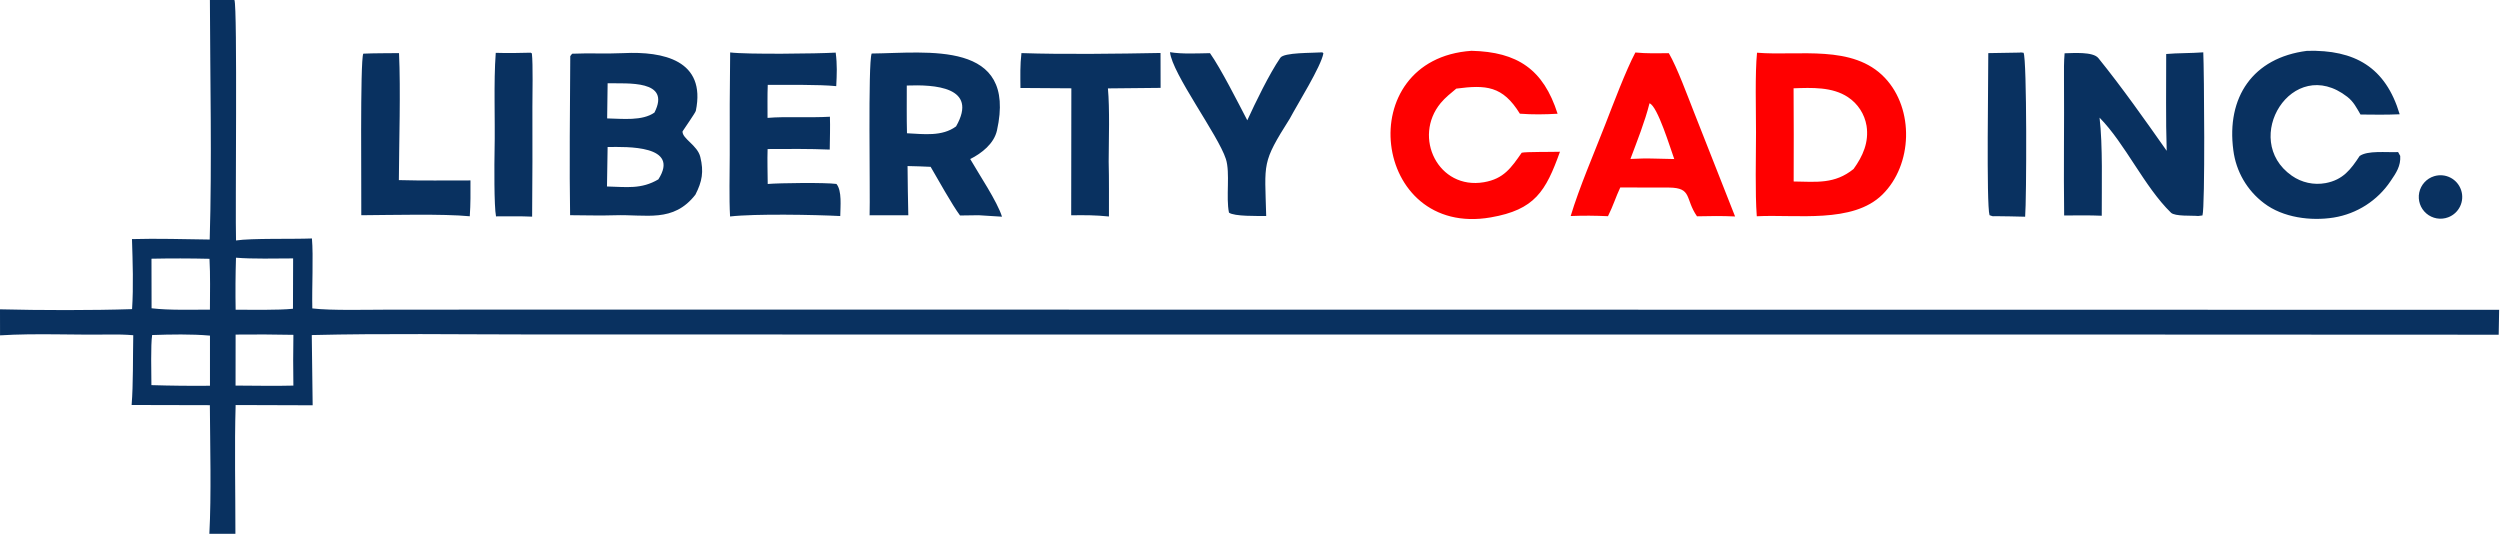
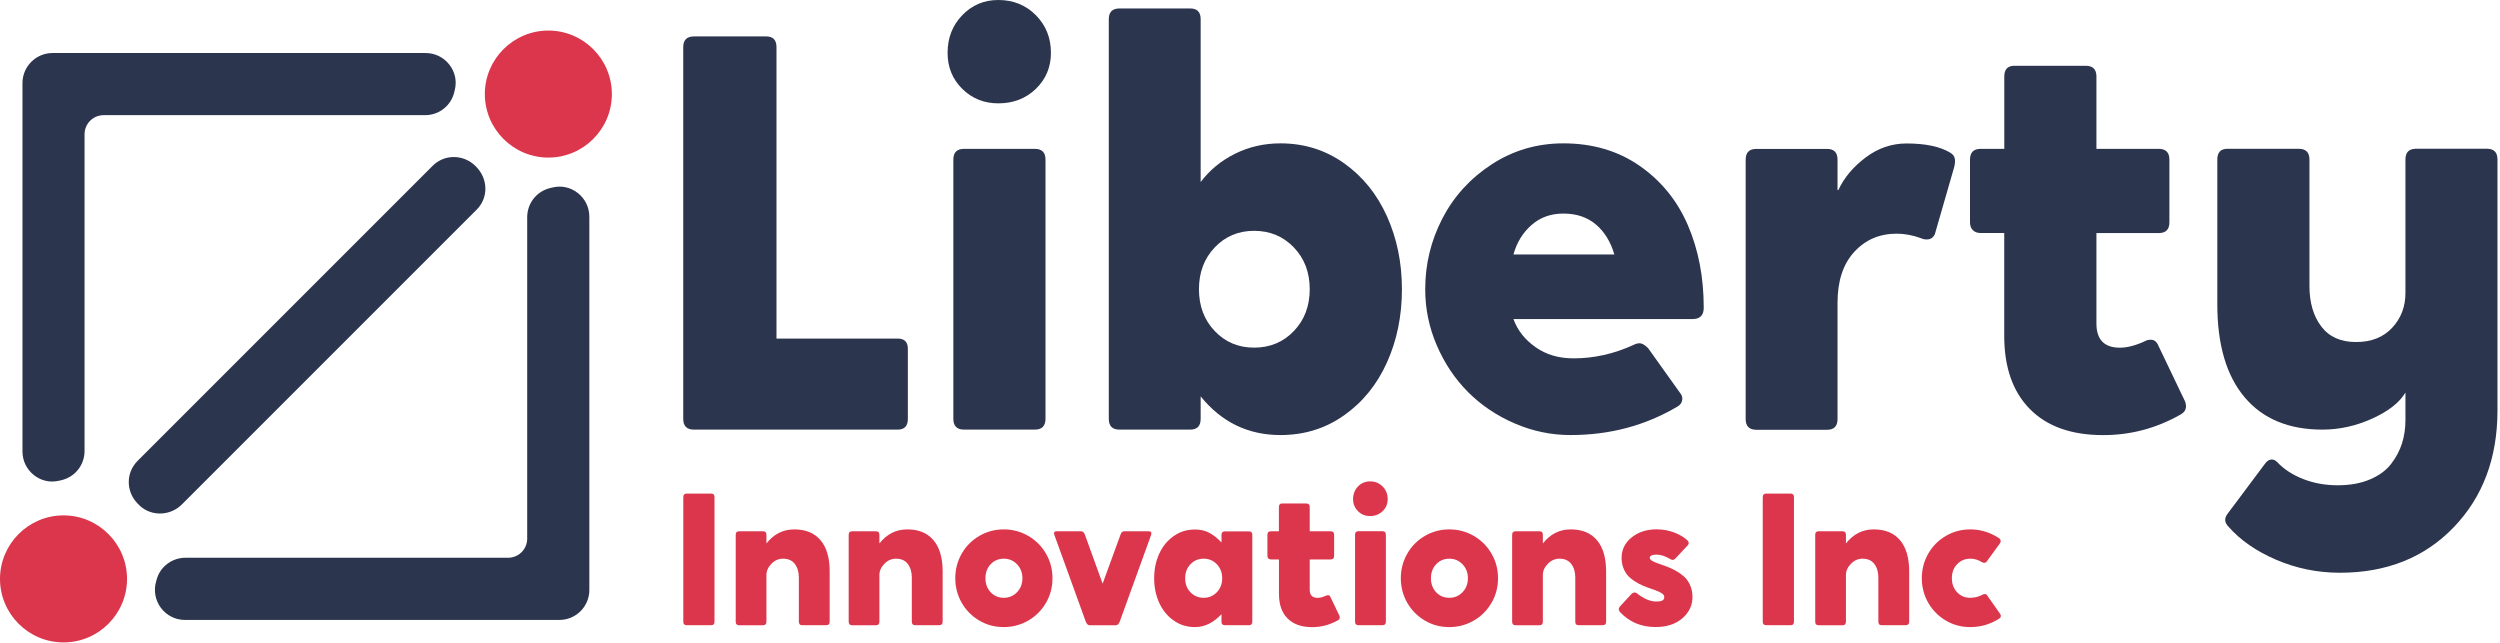
- <svg xmlns="http://www.w3.org/2000/svg" width="250" height="54" viewBox="0 0 250 54" fill="none">
-   <path d="M23.444 0.003C23.755 0.782 23.516 21.394 23.602 24.046C25.14 23.811 29.255 23.926 31.193 23.846C31.349 25.592 31.18 28.826 31.232 30.842C33.082 31.066 36.741 30.968 38.719 30.967L51.777 30.96L96.428 30.962L249.914 30.98L249.87 33.472L206.175 33.452H90.838L53.005 33.446C45.842 33.444 38.303 33.331 31.177 33.506L31.266 40.528L23.564 40.503C23.441 44.596 23.545 49.244 23.541 53.382L20.936 53.377C21.142 49.508 21.009 44.462 20.986 40.517L13.162 40.499C13.332 38.414 13.28 35.684 13.326 33.522C12.566 33.457 11.693 33.438 10.924 33.451C7.321 33.511 3.593 33.312 0.004 33.536L0 30.932C3.939 31.033 9.303 31.043 13.207 30.913C13.356 28.694 13.268 26.131 13.198 23.909C15.664 23.835 18.494 23.923 20.97 23.954C21.199 16.339 21.012 7.694 20.99 0L23.444 0.003ZM20.997 33.562C19.17 33.398 17.061 33.44 15.214 33.504C15.062 34.484 15.136 37.372 15.141 38.513C17.092 38.573 19.045 38.594 20.997 38.575V33.562ZM23.561 33.458L23.555 38.558C25.413 38.561 27.499 38.612 29.338 38.559C29.31 36.867 29.311 35.175 29.34 33.484C27.414 33.444 25.488 33.435 23.561 33.458ZM23.599 25.77C23.546 27.504 23.534 29.239 23.564 30.974C25.127 30.97 27.835 31.03 29.297 30.875L29.312 25.841C27.6 25.845 25.246 25.909 23.599 25.77ZM20.949 25.88C19.016 25.834 17.081 25.831 15.148 25.871L15.158 30.829C16.999 31.042 19.111 30.957 20.992 30.967C20.998 29.312 21.04 27.522 20.949 25.88ZM230.709 5.084C235.455 4.961 238.558 6.7 239.968 11.428C238.625 11.484 237.391 11.47 236.051 11.452C235.647 10.765 235.366 10.177 234.729 9.681C229.234 5.408 224.012 13.951 229.178 17.569C230.161 18.261 231.383 18.527 232.565 18.309C234.304 17.981 235.079 16.944 235.963 15.6C236.773 15.031 238.579 15.256 239.811 15.208L240.023 15.594C240.084 16.596 239.625 17.28 239.057 18.11C237.751 20.058 235.695 21.377 233.381 21.754C231.082 22.121 228.3 21.767 226.404 20.321C224.706 19.044 223.597 17.132 223.333 15.023C222.629 9.732 225.275 5.771 230.709 5.084ZM243.415 17.62C244.539 17.277 245.731 17.887 246.107 18.999C246.485 20.111 245.911 21.321 244.812 21.732C244.07 22.01 243.235 21.862 242.634 21.346C242.034 20.83 241.762 20.027 241.924 19.252C242.087 18.477 242.658 17.852 243.415 17.62ZM201.963 5.259C202.081 5.229 202.221 5.262 202.355 5.276C202.703 5.859 202.657 20.062 202.514 21.672C201.544 21.637 200.54 21.634 199.565 21.617C199.179 21.628 199.314 21.646 198.953 21.519C198.622 20.454 198.844 7.31 198.829 5.312L201.963 5.259ZM87.165 5.352C92.775 5.296 101.721 3.964 99.696 13.046C99.402 14.365 98.169 15.331 97.022 15.904C97.869 17.386 99.739 20.167 100.199 21.67L97.865 21.523L96.004 21.549C95.224 20.507 93.769 17.89 93.064 16.683C92.317 16.637 91.508 16.628 90.755 16.605C90.769 18.245 90.793 19.885 90.831 21.524L86.96 21.53C87.033 19.269 86.786 6.36 87.165 5.352ZM53.188 5.342C53.31 6.389 53.239 9.507 53.24 10.692C53.253 14.35 53.243 18.008 53.213 21.665C52.046 21.611 50.778 21.636 49.602 21.637C49.4 20.663 49.43 16.293 49.458 15.021C49.525 11.964 49.352 8.285 49.575 5.284C50.786 5.319 51.851 5.303 53.063 5.269L53.188 5.342ZM116.06 8.787L110.792 8.84C110.981 10.912 110.879 14.007 110.867 16.161C110.916 17.939 110.888 19.861 110.895 21.649C109.492 21.507 108.539 21.513 107.119 21.528L107.135 8.831L102.045 8.797C102.034 7.59 102.002 6.515 102.144 5.309C106.301 5.454 111.881 5.375 116.053 5.297L116.06 8.787ZM73.016 5.243C74.649 5.453 81.765 5.369 83.569 5.261C83.726 6.45 83.685 7.426 83.624 8.615C81.862 8.437 78.629 8.499 76.775 8.486C76.732 9.536 76.756 10.727 76.754 11.789C78.579 11.632 80.973 11.792 82.992 11.673C83.026 12.725 82.987 13.895 82.974 14.958C80.933 14.873 78.802 14.892 76.76 14.904C76.724 16.025 76.761 17.267 76.772 18.398C77.951 18.295 82.536 18.242 83.644 18.394C84.212 19.072 84.036 20.653 84.026 21.604C81.477 21.474 75.496 21.36 73.007 21.648C72.901 19.845 72.973 17.319 72.974 15.472C72.959 12.062 72.973 8.652 73.016 5.243ZM39.902 5.311C40.074 9.071 39.908 14.167 39.886 18.011C42.205 18.079 44.713 18.038 47.047 18.043C47.051 19.263 47.065 20.406 46.977 21.627C44.34 21.368 38.933 21.507 36.129 21.523C36.154 19.598 35.998 6.063 36.328 5.366C37.461 5.315 38.755 5.327 39.902 5.311ZM117.001 5.217C118.178 5.421 119.772 5.335 120.999 5.316C122.09 6.858 123.815 10.279 124.729 12.03C125.544 10.251 126.919 7.406 128.034 5.778C128.41 5.228 131.249 5.31 132.234 5.234L132.34 5.332C132.105 6.656 129.778 10.361 128.981 11.86C126.149 16.345 126.483 16.203 126.62 21.602C125.81 21.59 123.416 21.658 122.897 21.261C122.579 19.719 123.032 17.284 122.588 15.898C121.819 13.506 117.203 7.345 117.001 5.217ZM220.328 5.234C220.413 7.053 220.522 20.601 220.247 21.544L219.812 21.6C219.216 21.536 217.498 21.658 217.099 21.27C214.434 18.678 212.523 14.371 209.956 11.766C210.287 14.553 210.163 18.636 210.175 21.574C208.956 21.517 207.643 21.544 206.415 21.548C206.355 16.992 206.431 12.423 206.399 7.866C206.393 7.019 206.386 6.173 206.46 5.328C207.315 5.315 209.299 5.143 209.838 5.812C212.192 8.724 214.523 12.029 216.67 15.082C216.566 11.962 216.627 8.542 216.619 5.4C217.739 5.299 219.1 5.327 220.328 5.234ZM62.362 5.312C66.311 5.122 70.63 6.013 69.583 11.084C69.543 11.271 68.434 12.851 68.254 13.139C68.208 13.864 69.746 14.52 70.031 15.695C70.391 17.177 70.217 18.145 69.537 19.472C67.321 22.308 64.619 21.417 61.441 21.527C59.988 21.578 58.467 21.522 57.01 21.52C56.931 17.242 56.995 10.159 57.027 5.61C57.089 5.531 57.151 5.451 57.213 5.372C58.856 5.296 60.669 5.393 62.362 5.312ZM60.762 14.703L60.698 18.648C62.656 18.695 64.133 18.945 65.836 17.936C68.04 14.5 62.673 14.681 60.762 14.703ZM95.607 12.64C97.882 8.654 93.393 8.453 90.678 8.553C90.681 10.122 90.658 11.764 90.698 13.326C92.375 13.409 94.216 13.67 95.607 12.64ZM60.715 11.841C62.235 11.872 64.228 12.115 65.444 11.257C67.135 7.948 62.721 8.375 60.763 8.326L60.715 11.841Z" fill="#093160" />
-   <path d="M147.153 5.081C151.748 5.191 154.344 6.936 155.759 11.374C154.501 11.448 153.244 11.466 151.987 11.369C150.269 8.574 148.592 8.473 145.628 8.862C145.09 9.311 144.516 9.763 144.068 10.306C141.25 13.715 143.826 19.007 148.399 18.221C150.373 17.882 151.118 16.784 152.171 15.272C152.555 15.17 155.277 15.204 155.996 15.175C154.573 19.147 153.478 20.974 149.077 21.739C137.181 23.807 135.05 5.908 147.153 5.081ZM163.537 5.249C164.651 5.36 165.765 5.328 166.884 5.319C167.724 6.761 168.764 9.617 169.412 11.251L173.508 21.646C172.167 21.585 171.044 21.598 169.699 21.631C168.478 19.86 169.248 18.779 166.896 18.756L162.027 18.747C161.578 19.7 161.329 20.552 160.799 21.619C159.444 21.562 158.423 21.548 157.068 21.603C157.917 18.779 159.43 15.265 160.516 12.475C161.271 10.535 162.604 6.993 163.537 5.249ZM175.703 5.271C179.878 5.62 185.294 4.404 188.493 7.79C191.442 10.91 191.263 16.491 188.234 19.463C185.271 22.381 179.639 21.42 175.678 21.626C175.501 19.286 175.602 15.664 175.601 13.252C175.601 11.079 175.495 7.318 175.703 5.271ZM184.796 9.715C183.23 8.672 181.172 8.767 179.358 8.83C179.377 11.936 179.381 15.043 179.366 18.149C181.674 18.183 183.467 18.425 185.356 16.9C186.289 15.612 186.908 14.215 186.655 12.58C186.461 11.407 185.787 10.369 184.796 9.715ZM164.95 10.33C164.505 12.123 163.699 14.142 163.043 15.896C163.906 15.854 164.556 15.83 165.423 15.858L167.425 15.904C167.043 14.865 165.756 10.592 164.95 10.33Z" fill="#FF0000" />
+ <svg xmlns="http://www.w3.org/2000/svg" width="455" height="117" viewBox="0 0 455 117" fill="none">
+   <path d="M129.42 113.79H125.01C124.58 113.79 124.36 113.57 124.36 113.14V90.48C124.36 90.05 124.58 89.83 125.01 89.83H129.42C129.83 89.83 130.04 90.05 130.04 90.48V113.14C130.04 113.58 129.83 113.79 129.42 113.79Z" fill="#DB364C" />
+   <path d="M150.35 113.79H146.01C145.6 113.79 145.39 113.57 145.39 113.14V105.1C145.39 104.09 145.14 103.26 144.65 102.63C144.16 101.99 143.45 101.68 142.51 101.68C141.71 101.68 141 101.99 140.4 102.61C139.79 103.23 139.49 103.91 139.49 104.66V113.15C139.49 113.58 139.28 113.8 138.86 113.8H134.55C134.12 113.8 133.9 113.58 133.9 113.15V97.34C133.9 96.9 134.12 96.69 134.55 96.69H138.86C139.28 96.69 139.49 96.91 139.49 97.34V98.91C140.83 97.2 142.52 96.35 144.57 96.35C146.63 96.35 148.22 97 149.33 98.31C150.44 99.62 151 101.51 151 103.97V113.14C151.01 113.58 150.79 113.79 150.35 113.79Z" fill="#DB364C" />
+   <path d="M170.91 113.79H166.57C166.16 113.79 165.95 113.57 165.95 113.14V105.1C165.95 104.09 165.7 103.26 165.21 102.63C164.72 101.99 164.01 101.68 163.07 101.68C162.27 101.68 161.56 101.99 160.96 102.61C160.35 103.23 160.05 103.91 160.05 104.66V113.15C160.05 113.58 159.84 113.8 159.42 113.8H155.11C154.68 113.8 154.46 113.58 154.46 113.15V97.34C154.46 96.9 154.68 96.69 155.11 96.69H159.42C159.84 96.69 160.05 96.91 160.05 97.34V98.91C161.39 97.2 163.08 96.35 165.13 96.35C167.19 96.35 168.78 97 169.89 98.31C171 99.62 171.56 101.51 171.56 103.97V113.14C171.56 113.58 171.34 113.79 170.91 113.79Z" fill="#DB364C" />
+   <path d="M175.03 109.71C174.25 108.34 173.86 106.85 173.86 105.24C173.86 103.63 174.25 102.13 175.03 100.77C175.81 99.4 176.88 98.33 178.23 97.54C179.58 96.75 181.07 96.35 182.68 96.35C184.29 96.35 185.78 96.74 187.15 97.54C188.51 98.33 189.59 99.41 190.37 100.77C191.16 102.13 191.55 103.62 191.55 105.24C191.55 106.86 191.16 108.35 190.37 109.71C189.58 111.07 188.51 112.15 187.15 112.94C185.78 113.73 184.29 114.13 182.68 114.13C181.06 114.13 179.58 113.74 178.23 112.94C176.88 112.14 175.81 111.07 175.03 109.71ZM180.3 102.69C179.67 103.36 179.35 104.21 179.35 105.24C179.35 106.27 179.67 107.12 180.3 107.79C180.93 108.46 181.73 108.8 182.69 108.8C183.65 108.8 184.45 108.46 185.1 107.78C185.75 107.1 186.08 106.25 186.08 105.24C186.08 104.23 185.75 103.38 185.1 102.7C184.45 102.02 183.64 101.68 182.69 101.68C181.74 101.68 180.93 102.02 180.3 102.69Z" fill="#DB364C" />
+   <path d="M197.46 97.34L200.68 106.23L203.92 97.34C204.05 96.9 204.28 96.69 204.61 96.69H209.09C209.28 96.69 209.41 96.75 209.49 96.87C209.57 96.99 209.57 97.15 209.51 97.34L203.8 113.11C203.63 113.57 203.39 113.8 203.08 113.8H198.32C198.01 113.8 197.77 113.57 197.6 113.11L191.89 97.34C191.81 97.15 191.81 96.99 191.88 96.87C191.95 96.75 192.08 96.69 192.27 96.69H196.75C197.06 96.68 197.3 96.9 197.46 97.34Z" fill="#DB364C" />
+   <path d="M227.3 113.79H222.96C222.53 113.79 222.31 113.57 222.31 113.14V111.77C220.86 113.34 219.25 114.13 217.48 114.13C216.02 114.13 214.72 113.73 213.59 112.92C212.45 112.11 211.58 111.04 210.97 109.7C210.36 108.36 210.06 106.87 210.06 105.25C210.06 103.63 210.36 102.14 210.97 100.8C211.58 99.46 212.45 98.38 213.59 97.58C214.73 96.77 216.02 96.37 217.48 96.37C218.49 96.37 219.38 96.58 220.13 96.99C220.88 97.4 221.61 97.98 222.31 98.73V97.36C222.31 96.92 222.53 96.71 222.96 96.71H227.3C227.71 96.71 227.92 96.93 227.92 97.36V113.17C227.92 113.58 227.71 113.79 227.3 113.79ZM216.66 102.69C216.02 103.36 215.7 104.21 215.7 105.24C215.7 106.27 216.02 107.12 216.66 107.79C217.3 108.46 218.1 108.8 219.06 108.8C220.02 108.8 220.82 108.46 221.47 107.78C222.12 107.1 222.44 106.25 222.44 105.24C222.44 104.23 222.12 103.38 221.47 102.7C220.82 102.02 220.02 101.68 219.06 101.68C218.1 101.68 217.3 102.02 216.66 102.69Z" fill="#DB364C" />
+   <path d="M242.1 108.57L243.79 112.1C243.91 112.46 243.82 112.72 243.51 112.89C242.04 113.72 240.47 114.14 238.8 114.14C236.87 114.14 235.39 113.61 234.34 112.56C233.29 111.51 232.77 110.02 232.77 108.09V101.82H231.33C231.13 101.82 230.97 101.76 230.85 101.65C230.73 101.53 230.67 101.37 230.67 101.17V97.34C230.67 96.9 230.89 96.69 231.32 96.69H232.76V92.28C232.76 91.84 232.97 91.63 233.38 91.63H237.72C238.15 91.63 238.37 91.85 238.37 92.28V96.69H242.16C242.59 96.69 242.81 96.91 242.81 97.34V101.17C242.81 101.6 242.59 101.82 242.16 101.82H238.37V107.34C238.37 108.32 238.85 108.81 239.81 108.81C240.28 108.81 240.82 108.66 241.45 108.36C241.52 108.34 241.6 108.33 241.7 108.33C241.87 108.31 242 108.4 242.1 108.57Z" fill="#DB364C" />
+   <path d="M246.26 90.84C246.26 89.93 246.56 89.16 247.15 88.54C247.75 87.92 248.48 87.61 249.35 87.61C250.26 87.61 251.03 87.92 251.64 88.54C252.25 89.16 252.56 89.92 252.56 90.84C252.56 91.71 252.25 92.44 251.64 93.03C251.03 93.62 250.26 93.92 249.35 93.92C248.48 93.92 247.75 93.63 247.15 93.03C246.56 92.43 246.26 91.71 246.26 90.84ZM251.58 113.79H247.27C246.84 113.79 246.62 113.57 246.62 113.14V97.33C246.62 96.89 246.84 96.68 247.27 96.68H251.58C252.01 96.68 252.23 96.9 252.23 97.33V113.14C252.23 113.58 252.01 113.79 251.58 113.79Z" fill="#DB364C" />
+   <path d="M256.12 109.71C255.34 108.34 254.95 106.85 254.95 105.24C254.95 103.63 255.34 102.13 256.12 100.77C256.9 99.4 257.97 98.33 259.32 97.54C260.67 96.75 262.16 96.35 263.77 96.35C265.38 96.35 266.87 96.74 268.24 97.54C269.6 98.33 270.68 99.41 271.46 100.77C272.25 102.13 272.64 103.62 272.64 105.24C272.64 106.86 272.25 108.35 271.46 109.71C270.67 111.07 269.6 112.15 268.24 112.94C266.87 113.73 265.38 114.13 263.77 114.13C262.15 114.13 260.67 113.74 259.32 112.94C257.97 112.14 256.9 111.07 256.12 109.71ZM261.38 102.69C260.75 103.36 260.43 104.21 260.43 105.24C260.43 106.27 260.75 107.12 261.38 107.79C262.01 108.46 262.81 108.8 263.77 108.8C264.73 108.8 265.53 108.46 266.18 107.78C266.83 107.1 267.16 106.25 267.16 105.24C267.16 104.23 266.83 103.38 266.18 102.7C265.53 102.02 264.72 101.68 263.77 101.68C262.82 101.68 262.02 102.02 261.38 102.69Z" fill="#DB364C" />
+   <path d="M291.66 113.79H287.32C286.91 113.79 286.7 113.57 286.7 113.14V105.1C286.7 104.09 286.45 103.26 285.96 102.63C285.47 101.99 284.76 101.68 283.82 101.68C283.02 101.68 282.31 101.99 281.71 102.61C281.1 103.23 280.8 103.91 280.8 104.66V113.15C280.8 113.58 280.59 113.8 280.17 113.8H275.86C275.43 113.8 275.21 113.58 275.21 113.15V97.34C275.21 96.9 275.43 96.69 275.86 96.69H280.17C280.59 96.69 280.8 96.91 280.8 97.34V98.91C282.14 97.2 283.83 96.35 285.88 96.35C287.94 96.35 289.53 97 290.64 98.31C291.75 99.62 292.31 101.51 292.31 103.97V113.14C292.31 113.58 292.09 113.79 291.66 113.79Z" fill="#DB364C" />
+   <path d="M298.04 108.08C299.27 109.02 300.4 109.48 301.43 109.48C301.92 109.48 302.29 109.42 302.53 109.3C302.77 109.18 302.9 108.97 302.9 108.66C302.9 108.42 302.76 108.2 302.47 108C302.18 107.8 301.82 107.62 301.36 107.46C300.9 107.29 300.4 107.11 299.85 106.92C299.3 106.73 298.74 106.49 298.19 106.19C297.64 105.89 297.13 105.55 296.67 105.16C296.21 104.77 295.84 104.26 295.56 103.64C295.28 103.02 295.13 102.32 295.13 101.54C295.13 100.04 295.74 98.79 296.96 97.81C298.18 96.83 299.69 96.34 301.5 96.34C302.66 96.34 303.74 96.54 304.75 96.93C305.76 97.32 306.57 97.82 307.18 98.41C307.43 98.72 307.4 99.02 307.11 99.31L304.9 101.67C304.74 101.83 304.59 101.9 304.43 101.9C304.27 101.9 304.11 101.84 303.95 101.73C303.06 101.21 302.25 100.94 301.53 100.94C300.68 100.94 300.26 101.14 300.26 101.53C300.26 101.72 300.4 101.9 300.69 102.07C300.97 102.24 301.34 102.41 301.8 102.56C302.26 102.71 302.76 102.89 303.31 103.1C303.86 103.3 304.42 103.55 304.97 103.86C305.53 104.17 306.03 104.52 306.49 104.93C306.95 105.34 307.32 105.86 307.6 106.5C307.88 107.14 308.03 107.86 308.03 108.65C308.03 110.17 307.42 111.45 306.2 112.52C304.98 113.58 303.35 114.12 301.31 114.12C298.68 114.12 296.51 113.2 294.81 111.36C294.53 110.99 294.56 110.64 294.91 110.29L296.96 108.07C297.12 107.92 297.29 107.84 297.48 107.84C297.7 107.85 297.89 107.92 298.04 108.08Z" fill="#DB364C" />
+   <path d="M325.88 113.79H321.47C321.04 113.79 320.82 113.57 320.82 113.14V90.48C320.82 90.05 321.04 89.83 321.47 89.83H325.88C326.29 89.83 326.5 90.05 326.5 90.48V113.14C326.5 113.58 326.29 113.79 325.88 113.79Z" fill="#DB364C" />
+   <path d="M346.82 113.79H342.48C342.07 113.79 341.86 113.57 341.86 113.14V105.1C341.86 104.09 341.61 103.26 341.12 102.63C340.63 101.99 339.92 101.68 338.98 101.68C338.18 101.68 337.47 101.99 336.87 102.61C336.26 103.23 335.96 103.91 335.96 104.66V113.15C335.96 113.58 335.75 113.8 335.33 113.8H331.02C330.59 113.8 330.37 113.58 330.37 113.15V97.34C330.37 96.9 330.59 96.69 331.02 96.69H335.33C335.75 96.69 335.96 96.91 335.96 97.34V98.91C337.3 97.2 338.99 96.35 341.04 96.35C343.1 96.35 344.69 97 345.8 98.31C346.91 99.62 347.47 101.51 347.47 103.97V113.14C347.47 113.58 347.25 113.79 346.82 113.79Z" fill="#DB364C" />
+   <path d="M361.65 108.35L364.04 111.74C364.25 112.1 364.18 112.38 363.84 112.59C362.24 113.62 360.49 114.13 358.59 114.13C356.97 114.13 355.49 113.74 354.14 112.94C352.79 112.14 351.72 111.07 350.94 109.71C350.16 108.34 349.77 106.85 349.77 105.24C349.77 103.63 350.16 102.13 350.94 100.77C351.72 99.4 352.79 98.33 354.14 97.54C355.49 96.75 356.98 96.35 358.59 96.35C360.45 96.35 362.2 96.89 363.84 97.95C364 98.07 364.09 98.22 364.12 98.39C364.15 98.56 364.11 98.72 364 98.87L361.61 102.16C361.49 102.34 361.33 102.43 361.12 102.43C361 102.43 360.87 102.4 360.74 102.33C360.07 101.89 359.35 101.68 358.58 101.68C357.62 101.68 356.83 102.02 356.19 102.69C355.55 103.36 355.24 104.21 355.24 105.24C355.24 106.27 355.56 107.12 356.19 107.79C356.82 108.46 357.62 108.8 358.58 108.8C359.37 108.8 360.13 108.61 360.85 108.22C360.98 108.15 361.11 108.12 361.22 108.12C361.43 108.11 361.56 108.19 361.65 108.35Z" fill="#DB364C" />
+   <path d="M163.38 78.19H126.3C125 78.19 124.35 77.54 124.35 76.24V8.58C124.35 7.28 125 6.63 126.3 6.63H139.47C140.7 6.63 141.32 7.28 141.32 8.58V61.62H163.38C164.61 61.62 165.23 62.24 165.23 63.47V76.24C165.23 77.54 164.61 78.19 163.38 78.19Z" fill="#2C354E" />
+   <path d="M172.46 9.63C172.46 6.9 173.35 4.61 175.13 2.77C176.91 0.92 179.1 0 181.69 0C184.42 0 186.7 0.92 188.53 2.77C190.36 4.62 191.27 6.9 191.27 9.63C191.27 12.22 190.35 14.4 188.53 16.17C186.7 17.93 184.42 18.81 181.69 18.81C179.1 18.81 176.91 17.93 175.13 16.17C173.35 14.4 172.46 12.23 172.46 9.63ZM188.33 78.19H175.46C174.16 78.19 173.51 77.54 173.51 76.24V29.04C173.51 27.74 174.16 27.09 175.46 27.09H188.33C189.63 27.09 190.28 27.74 190.28 29.04V76.24C190.27 77.54 189.63 78.19 188.33 78.19Z" fill="#2C354E" />
+   <path d="M216.62 78.19H203.75C202.45 78.19 201.8 77.54 201.8 76.24V3.49C201.8 2.19 202.45 1.54 203.75 1.54H216.62C217.88 1.54 218.52 2.19 218.52 3.49V33.13C220.15 30.97 222.23 29.25 224.76 27.99C227.29 26.73 230.05 26.09 233.04 26.09C237.36 26.09 241.22 27.3 244.62 29.71C248.01 32.12 250.62 35.34 252.43 39.37C254.24 43.4 255.15 47.82 255.15 52.64C255.15 57.5 254.24 61.94 252.43 65.96C250.62 69.99 248.01 73.2 244.62 75.59C241.23 77.99 237.37 79.18 233.04 79.18C227.15 79.18 222.31 76.83 218.52 72.14V76.23C218.52 77.54 217.88 78.19 216.62 78.19ZM235.48 60.25C237.41 58.24 238.37 55.7 238.37 52.64C238.37 49.58 237.41 47.04 235.48 45.03C233.55 43.02 231.14 42.01 228.24 42.01C225.38 42.01 222.99 43.02 221.08 45.03C219.17 47.04 218.21 49.58 218.21 52.64C218.21 55.7 219.17 58.24 221.08 60.25C222.99 62.26 225.38 63.27 228.24 63.27C231.14 63.27 233.55 62.27 235.48 60.25Z" fill="#2C354E" />
+   <path d="M286.38 65.22C290.11 65.22 293.75 64.41 297.31 62.77C297.71 62.57 298.08 62.47 298.41 62.47C298.84 62.47 299.36 62.77 299.96 63.37L305.8 71.55C306.13 71.95 306.25 72.39 306.15 72.87C306.05 73.35 305.77 73.73 305.3 73.99C299.48 77.45 292.99 79.18 285.84 79.18C282.31 79.18 278.92 78.47 275.66 77.06C272.4 75.65 269.58 73.75 267.2 71.37C264.82 68.99 262.92 66.16 261.51 62.89C260.09 59.61 259.39 56.2 259.39 52.64C259.39 48.08 260.43 43.79 262.51 39.77C264.59 35.75 267.58 32.46 271.49 29.91C275.4 27.37 279.75 26.09 284.54 26.09C289.86 26.09 294.49 27.46 298.41 30.18C302.34 32.91 305.26 36.51 307.19 40.98C309.12 45.45 310.08 50.47 310.08 56.02C310.08 57.38 309.4 58.07 308.03 58.07H275.45C276.18 60.1 277.51 61.8 279.44 63.16C281.37 64.54 283.68 65.22 286.38 65.22ZM275.45 46.31H293.81C293.14 44.02 292.03 42.2 290.47 40.87C288.91 39.54 286.93 38.87 284.53 38.87C282.23 38.87 280.3 39.57 278.72 40.97C277.14 42.36 276.05 44.14 275.45 46.31Z" fill="#2C354E" />
+   <path d="M319.66 27.1H332.53C333.79 27.1 334.43 27.75 334.43 29.05V34.59H334.58C335.61 32.36 337.26 30.39 339.52 28.68C341.78 26.97 344.28 26.11 347 26.11C350.46 26.11 353.12 26.68 354.98 27.81C355.48 28.11 355.75 28.52 355.8 29.03C355.85 29.54 355.77 30.1 355.58 30.7L352.14 42.63C351.84 43.26 351.36 43.58 350.69 43.58C350.29 43.58 349.96 43.51 349.69 43.38C348.16 42.81 346.66 42.53 345.2 42.53C342.07 42.53 339.49 43.64 337.47 45.85C335.44 48.06 334.43 51.15 334.43 55.11V76.27C334.43 77.57 333.8 78.22 332.53 78.22H319.66C318.36 78.22 317.71 77.57 317.71 76.27V29.07C317.72 27.74 318.36 27.1 319.66 27.1Z" fill="#2C354E" />
+   <path d="M392.66 62.57L397.7 73.1C398.07 74.17 397.78 74.95 396.85 75.45C392.46 77.95 387.77 79.19 382.78 79.19C377.02 79.19 372.58 77.62 369.46 74.47C366.34 71.32 364.77 66.88 364.77 61.12V42.41H360.48C359.88 42.41 359.41 42.24 359.06 41.89C358.71 41.54 358.54 41.07 358.54 40.47V29.04C358.54 27.74 359.19 27.09 360.49 27.09H364.78V13.92C364.78 12.62 365.4 11.97 366.63 11.97H379.6C380.9 11.97 381.55 12.62 381.55 13.92V27.09H392.88C394.18 27.09 394.83 27.74 394.83 29.04V40.47C394.83 41.77 394.18 42.42 392.88 42.42H381.55V58.89C381.55 61.82 382.98 63.28 385.84 63.28C387.24 63.28 388.87 62.83 390.73 61.93C390.93 61.86 391.18 61.83 391.48 61.83C391.96 61.82 392.36 62.07 392.66 62.57Z" fill="#2C354E" />
+   <path d="M454.54 29.04V74.7C454.54 83.35 451.89 90.43 446.58 95.96C441.27 101.48 434.36 104.24 425.85 104.24C421.82 104.24 417.98 103.46 414.32 101.9C410.66 100.34 407.75 98.32 405.59 95.86C404.82 95.09 404.79 94.28 405.49 93.41L412.13 84.53C412.53 83.93 412.98 83.63 413.48 83.63C413.81 83.63 414.15 83.8 414.48 84.13C415.71 85.43 417.29 86.45 419.22 87.2C421.15 87.95 423.23 88.32 425.46 88.32C427.69 88.32 429.63 87.97 431.3 87.27C432.96 86.57 434.25 85.63 435.17 84.45C436.08 83.27 436.75 82.01 437.17 80.68C437.59 79.35 437.79 77.94 437.79 76.44V71.45C436.69 73.28 434.67 74.86 431.73 76.19C428.79 77.52 425.77 78.19 422.67 78.19C416.55 78.19 411.83 76.23 408.52 72.3C405.21 68.38 403.55 62.74 403.55 55.38V29.03C403.55 27.73 404.17 27.08 405.4 27.08H418.37C419.67 27.08 420.32 27.73 420.32 29.03V52.03C420.32 55.06 421.03 57.52 422.47 59.41C423.9 61.31 426.01 62.25 428.81 62.25C431.57 62.25 433.76 61.39 435.37 59.66C436.98 57.93 437.79 55.82 437.79 53.32V29.02C437.79 27.72 438.44 27.07 439.74 27.07H452.71C453.92 27.1 454.54 27.74 454.54 29.04Z" fill="#2C354E" />
+   <path d="M32.41 91.1L86.05 37.46C87.83 35.68 87.74 32.82 85.95 31.04C85.93 31.02 85.91 31 85.88 30.97C84.1 29.18 81.24 29.09 79.46 30.87L25.74 84.59C24 86.33 24.02 89.11 25.71 90.88C25.77 90.94 25.82 91 25.88 91.06C27.62 92.94 30.6 92.9 32.41 91.1Z" fill="#2C354E" />
+   <path d="M29.11 93.46C29.07 93.46 29.04 93.46 29 93.46C27.51 93.43 26.14 92.82 25.15 91.75L24.99 91.58C22.9 89.39 22.92 86.01 25.03 83.89L78.75 30.17C79.77 29.15 81.13 28.58 82.58 28.58H82.59C84.09 28.58 85.51 29.18 86.59 30.27C87.74 31.41 88.33 32.83 88.34 34.33C88.34 35.78 87.78 37.14 86.75 38.16L33.11 91.8C32.06 92.86 30.61 93.46 29.11 93.46ZM82.58 30.58C81.67 30.58 80.81 30.93 80.17 31.58L26.45 85.3C25.11 86.64 25.1 88.79 26.44 90.2L26.58 90.35C27.24 91.07 28.11 91.45 29.05 91.47C30.02 91.47 31.01 91.1 31.7 90.4L85.34 36.76C85.99 36.11 86.34 35.26 86.34 34.34C86.34 33.37 85.95 32.45 85.24 31.75C84.47 30.97 83.55 30.58 82.58 30.58Z" fill="#2C354E" />
+   <path d="M18.87 19.95H77.37C79.45 19.95 81.26 18.51 81.72 16.49C81.75 16.37 81.78 16.25 81.81 16.13C82.51 13.34 80.34 10.65 77.46 10.65H9.57C7.1 10.65 5.1 12.65 5.1 15.12V82.16C5.1 85.04 7.79 87.22 10.58 86.51C10.7 86.48 10.82 86.45 10.94 86.42C12.97 85.96 14.4 84.15 14.4 82.07V24.43C14.4 21.96 16.4 19.95 18.87 19.95Z" fill="#2C354E" />
+   <path d="M9.51 87.64C8.33 87.64 7.18 87.25 6.21 86.5C4.86 85.45 4.09 83.87 4.09 82.16V15.12C4.09 12.1 6.55 9.65 9.56 9.65H77.45C79.16 9.65 80.74 10.42 81.79 11.77C82.82 13.09 83.18 14.77 82.77 16.38L82.69 16.72C82.12 19.22 79.93 20.96 77.36 20.96H18.86C16.94 20.96 15.39 22.52 15.39 24.43V82.07C15.39 84.64 13.64 86.83 11.15 87.4L10.81 87.48C10.38 87.58 9.94 87.64 9.51 87.64ZM9.56 11.64C7.64 11.64 6.09 13.2 6.09 15.11V82.15C6.09 83.24 6.58 84.25 7.44 84.91C8.27 85.56 9.32 85.78 10.33 85.53L10.71 85.44C12.3 85.08 13.4 83.69 13.4 82.06V24.42C13.4 21.4 15.86 18.95 18.87 18.95H77.37C79 18.95 80.39 17.85 80.75 16.26L80.84 15.87C81.09 14.86 80.87 13.81 80.22 12.98C79.55 12.12 78.54 11.63 77.46 11.63H9.56V11.64Z" fill="#2C354E" />
+   <path d="M92.49 102.52H33.78C31.8 102.52 30.01 103.81 29.49 105.72C29.46 105.84 29.42 105.96 29.39 106.08C28.54 108.95 30.68 111.82 33.67 111.82H101.8C104.27 111.82 106.27 109.82 106.27 107.35V39.46C106.27 36.58 103.58 34.4 100.79 35.11C100.67 35.14 100.55 35.17 100.43 35.2C98.4 35.66 96.97 37.47 96.97 39.55V98.04C96.97 100.52 94.97 102.52 92.49 102.52Z" fill="#2C354E" />
+   <path d="M101.8 112.83H33.67C31.93 112.83 30.34 112.03 29.29 110.64C28.25 109.24 27.93 107.48 28.42 105.8L28.52 105.46C29.14 103.14 31.3 101.51 33.77 101.51H92.48C94.4 101.51 95.95 99.95 95.95 98.04V39.54C95.95 36.97 97.7 34.78 100.19 34.21L100.53 34.13C102.14 33.72 103.82 34.08 105.14 35.11C106.49 36.16 107.26 37.74 107.26 39.45V107.34C107.28 110.38 104.82 112.83 101.8 112.83ZM33.79 103.52C32.22 103.52 30.86 104.53 30.47 105.98L30.36 106.37C30.05 107.44 30.25 108.56 30.91 109.44C31.57 110.32 32.58 110.83 33.68 110.83H101.81C103.73 110.83 105.28 109.27 105.28 107.36V39.47C105.28 38.38 104.79 37.38 103.93 36.71C103.1 36.06 102.05 35.84 101.04 36.09L100.65 36.18C99.07 36.54 97.96 37.93 97.96 39.56V98.06C97.96 101.08 95.5 103.53 92.49 103.53H33.79V103.52Z" fill="#2C354E" />
+   <path d="M99.8 27.18C105.356 27.18 109.86 22.676 109.86 17.12C109.86 11.564 105.356 7.06 99.8 7.06C94.244 7.06 89.74 11.564 89.74 17.12C89.74 22.676 94.244 27.18 99.8 27.18Z" fill="#DB364C" />
+   <path d="M99.8 28.68C93.43 28.68 88.24 23.49 88.24 17.12C88.24 10.75 93.43 5.56 99.8 5.56C106.17 5.56 111.36 10.75 111.36 17.12C111.36 23.49 106.18 28.68 99.8 28.68ZM99.8 8.56C95.08 8.56 91.24 12.4 91.24 17.12C91.24 21.84 95.08 25.68 99.8 25.68C104.52 25.68 108.36 21.84 108.36 17.12C108.36 12.4 104.52 8.56 99.8 8.56Z" fill="#DB364C" />
+   <path d="M11.56 115.42C17.116 115.42 21.62 110.916 21.62 105.36C21.62 99.804 17.116 95.3 11.56 95.3C6.004 95.3 1.5 99.804 1.5 105.36C1.5 110.916 6.004 115.42 11.56 115.42Z" fill="#DB364C" />
+   <path d="M11.56 116.92C5.19 116.92 0 111.73 0 105.36C0 98.99 5.19 93.8 11.56 93.8C17.93 93.8 23.12 98.99 23.12 105.36C23.12 111.73 17.94 116.92 11.56 116.92ZM11.56 96.8C6.84 96.8 3 100.64 3 105.36C3 110.08 6.84 113.92 11.56 113.92C16.28 113.92 20.12 110.08 20.12 105.36C20.12 100.64 16.28 96.8 11.56 96.8Z" fill="#DB364C" />
</svg>
